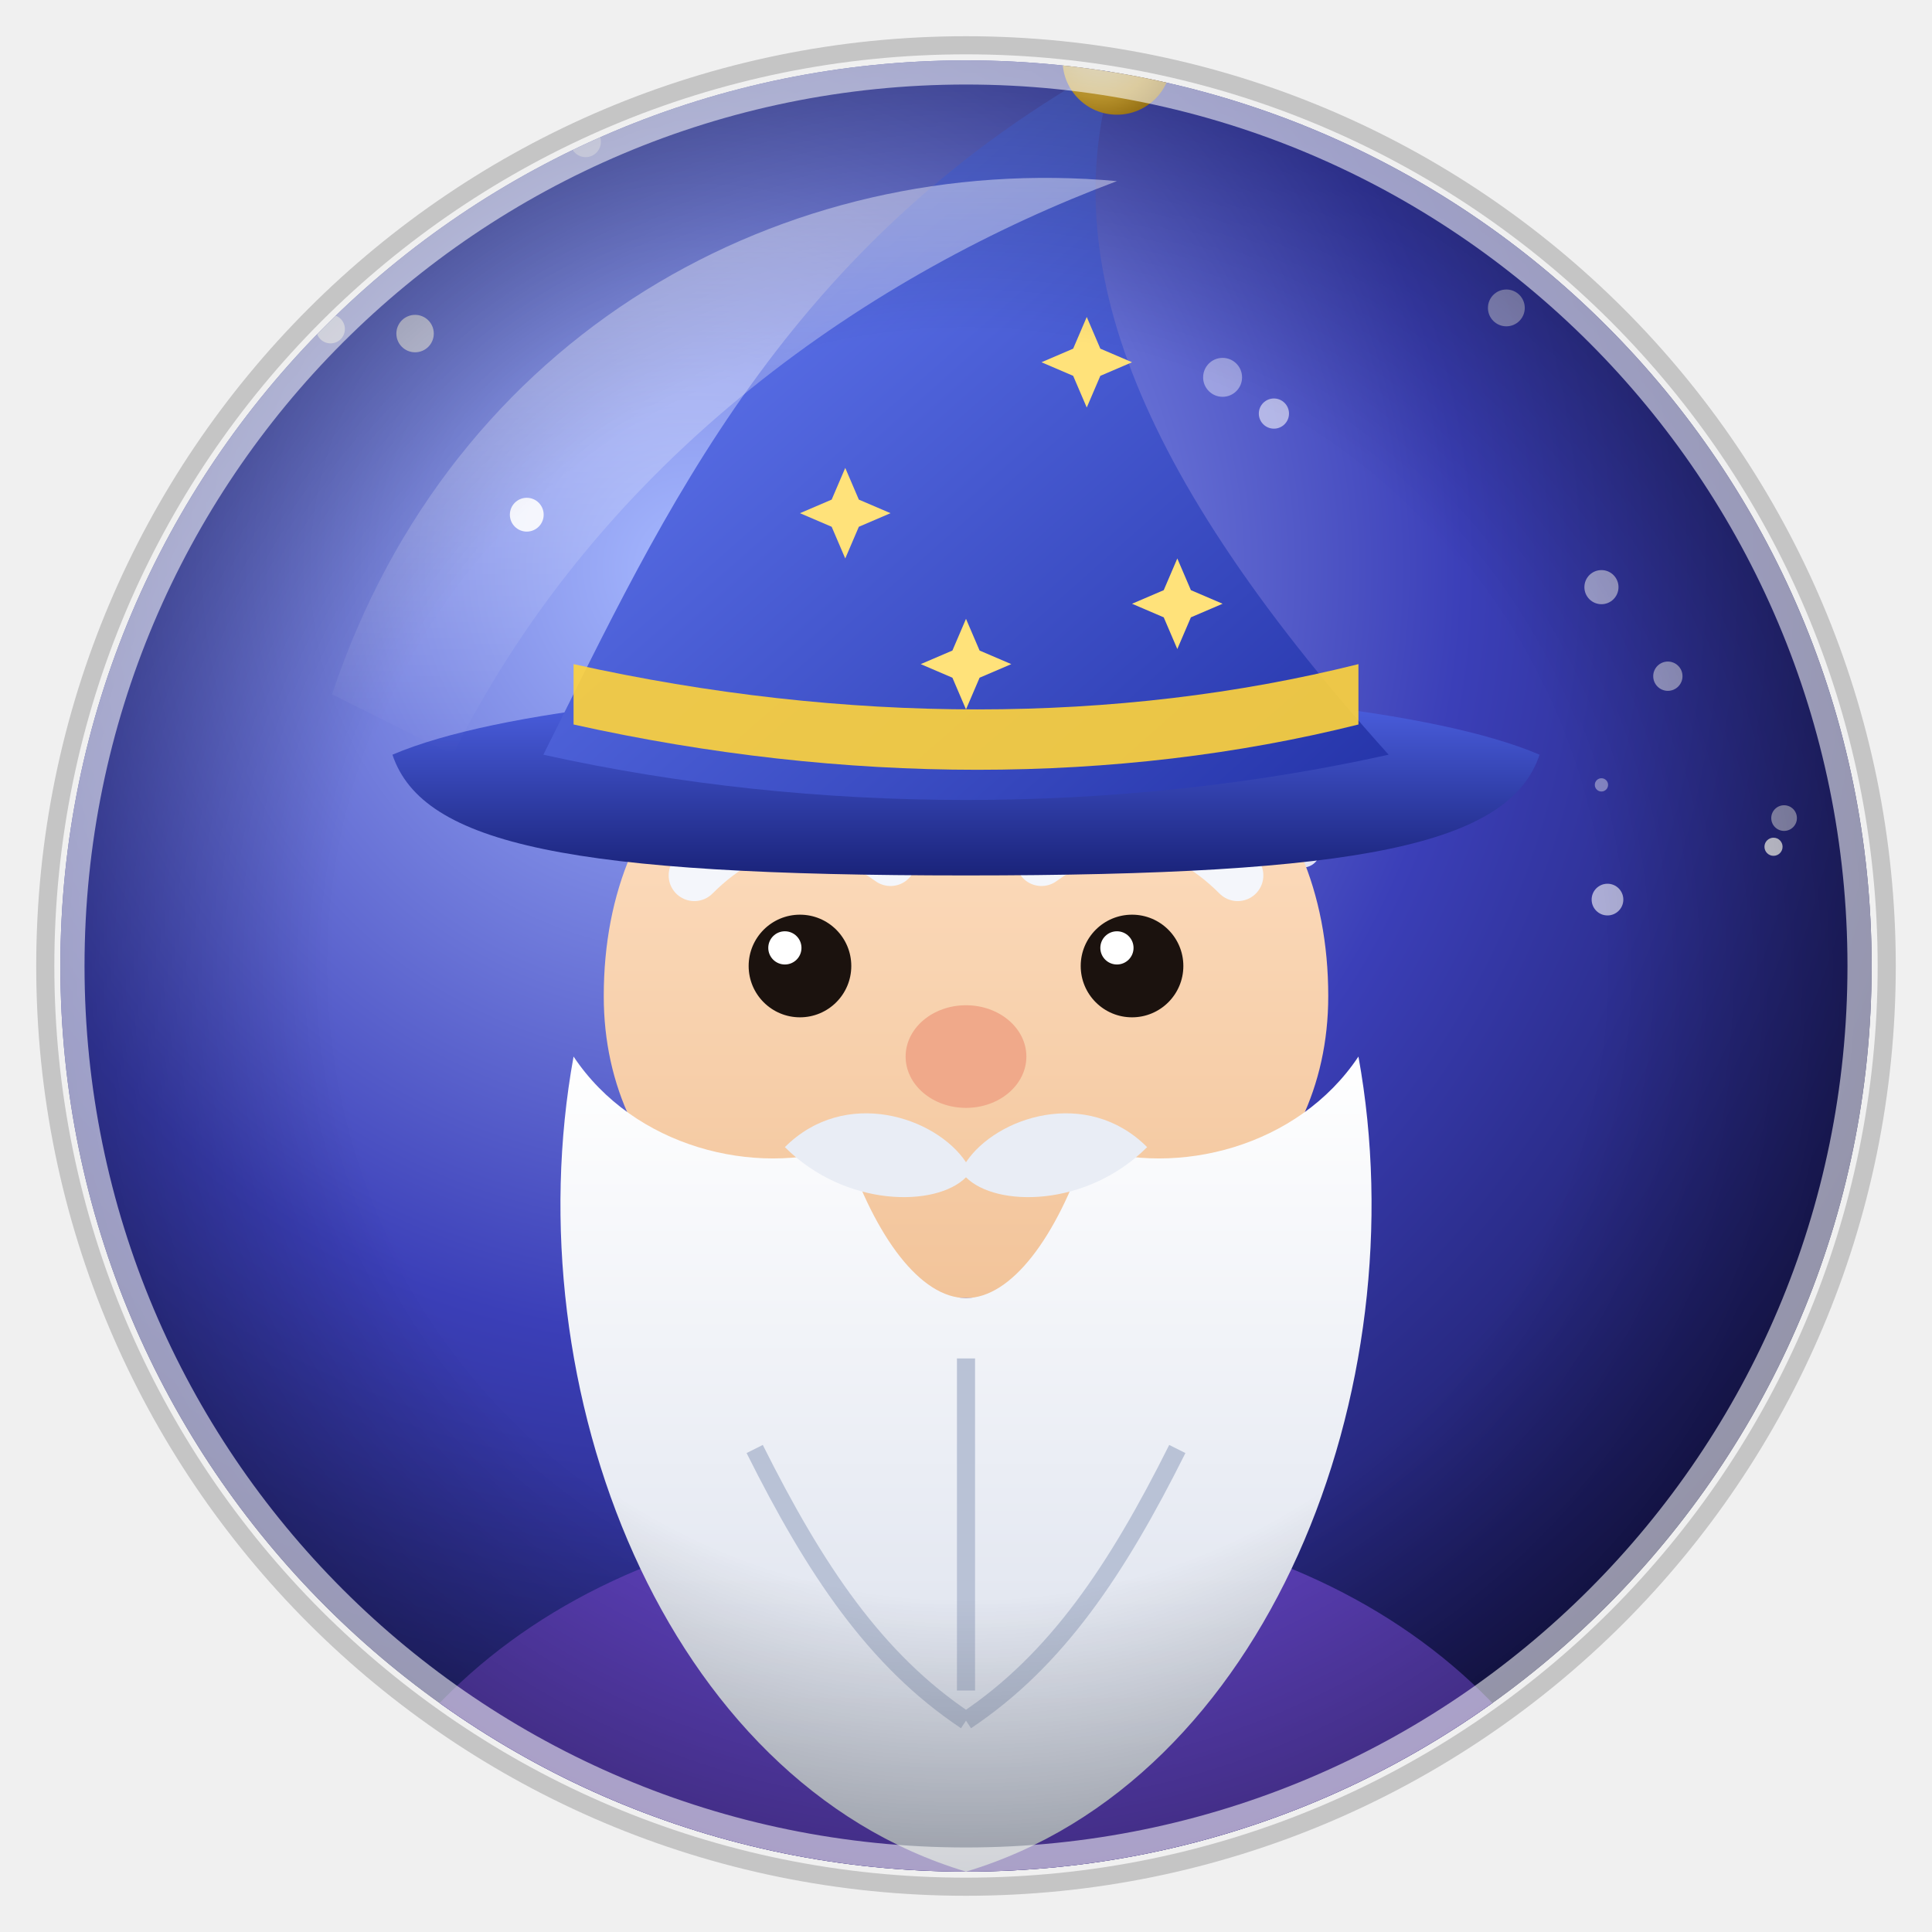
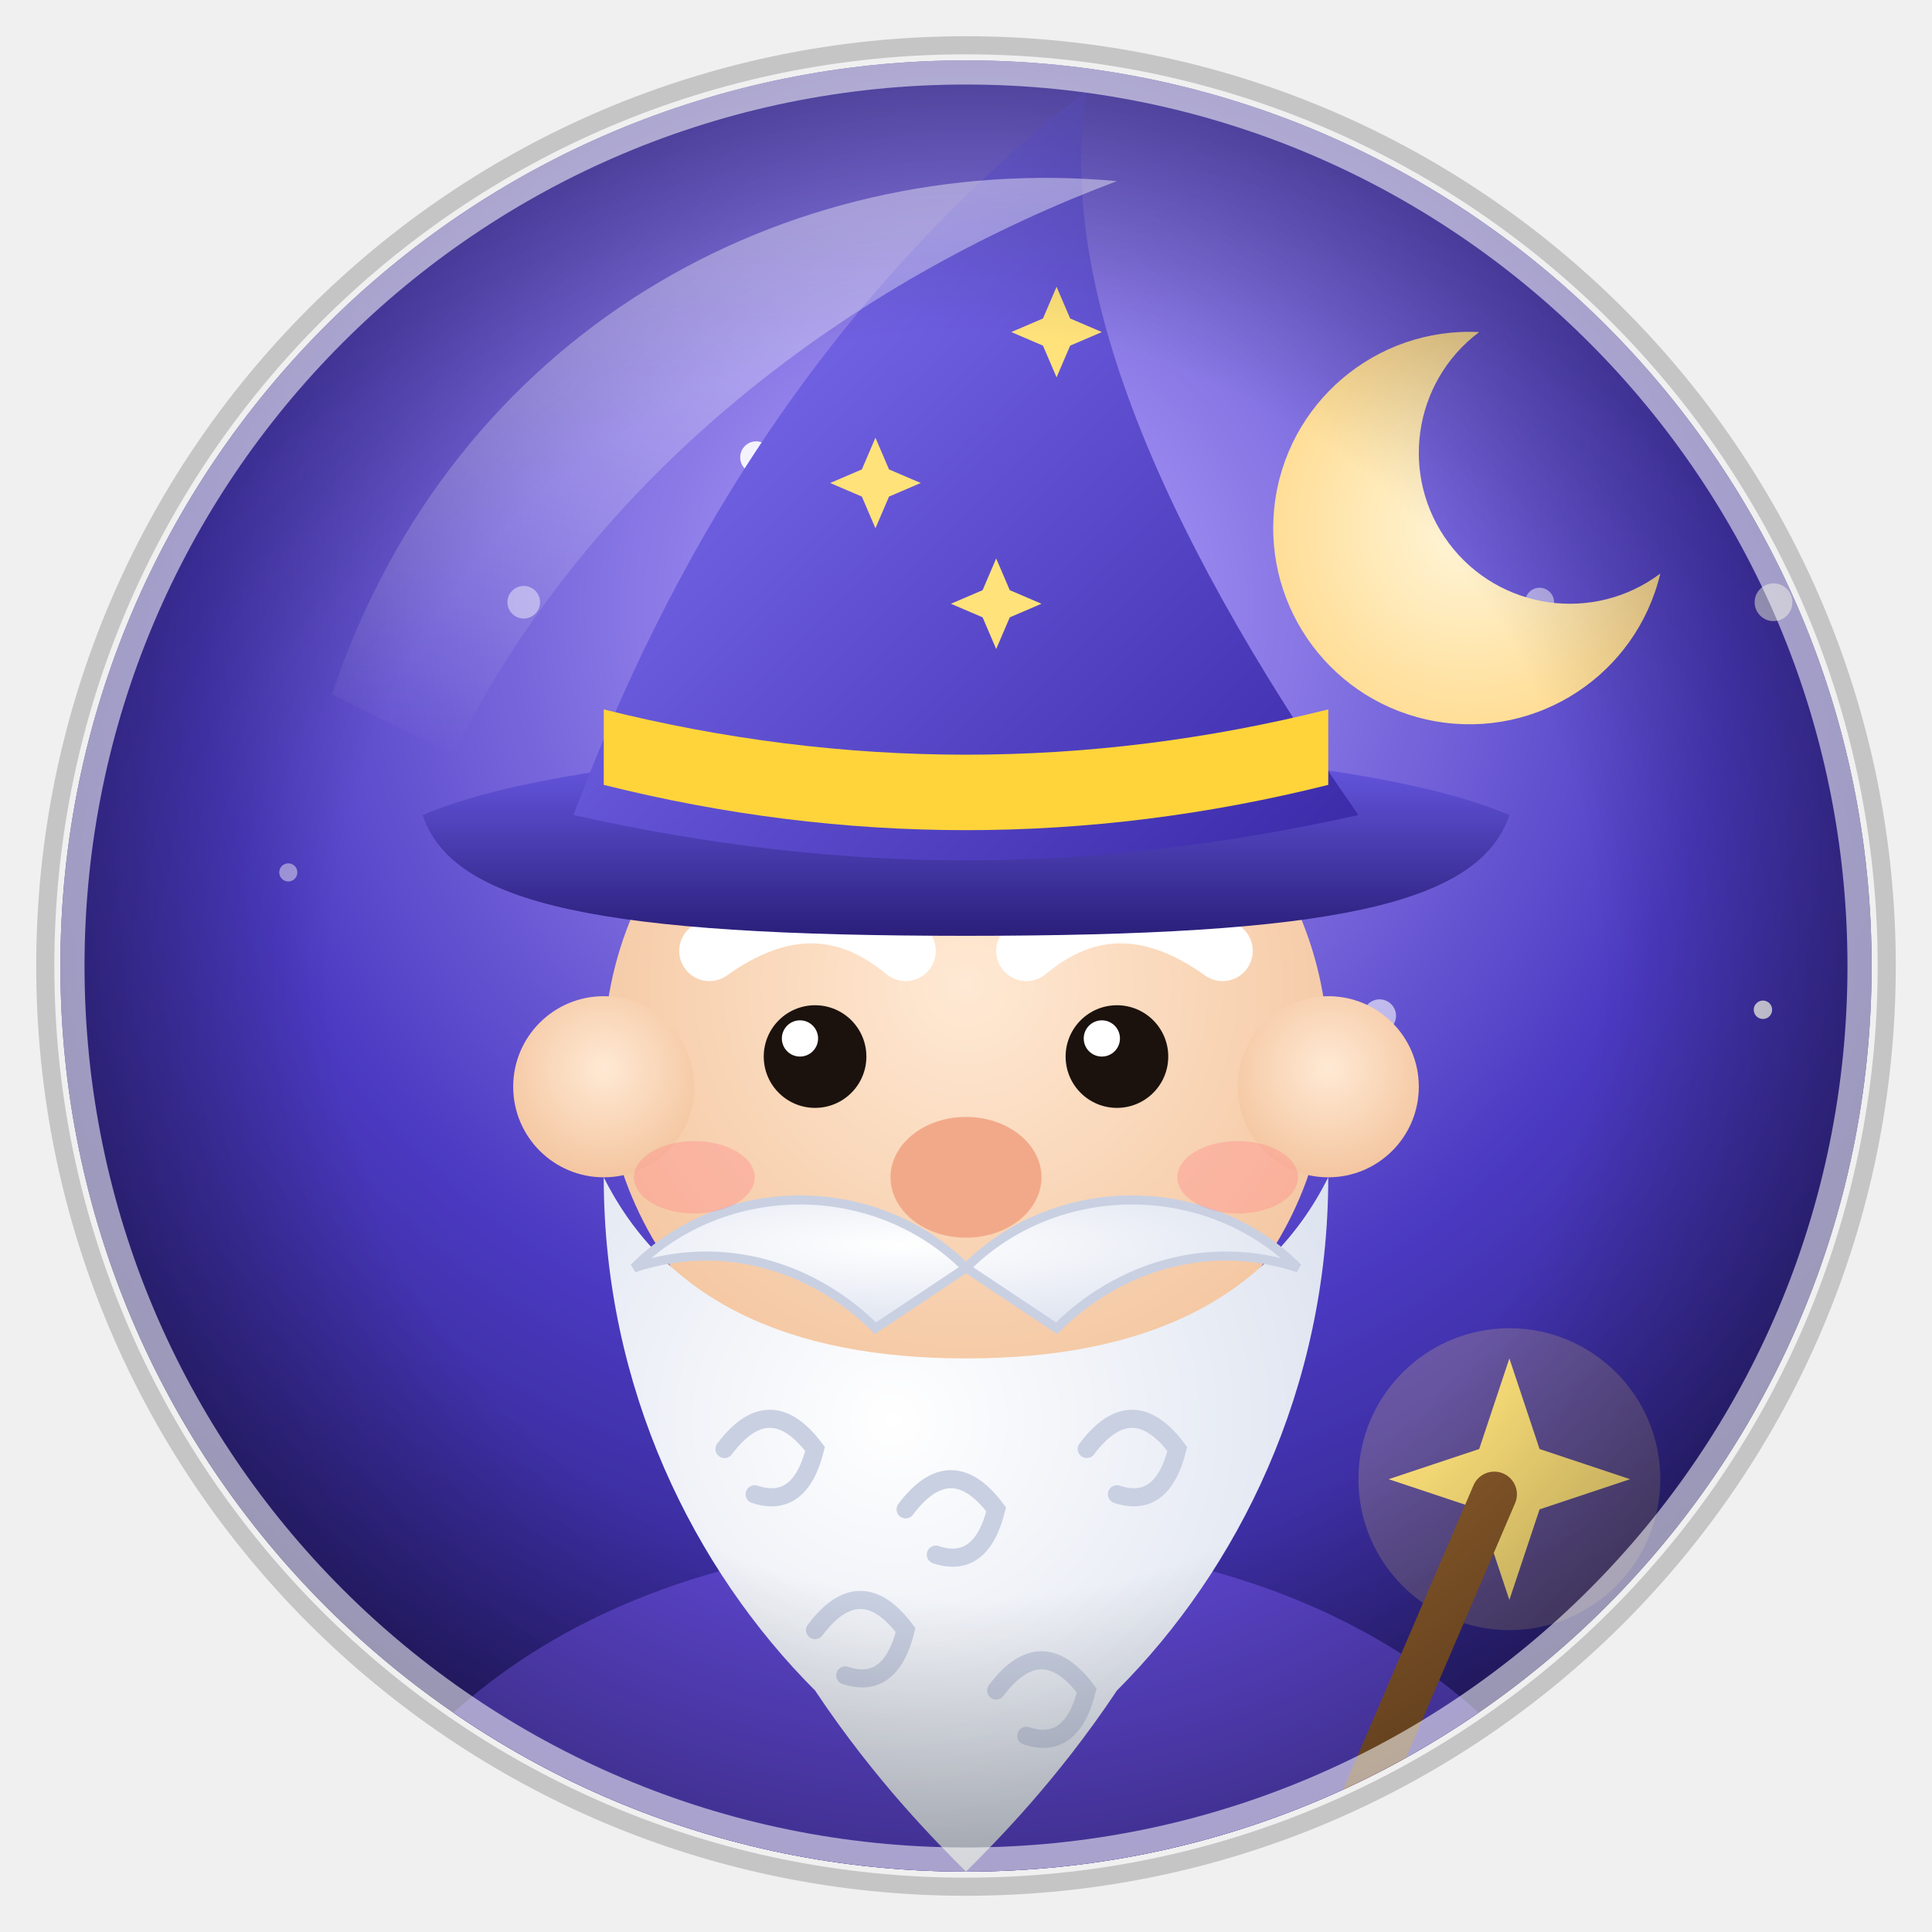
<svg xmlns="http://www.w3.org/2000/svg" viewBox="0 0 128 128" fill="none">
  <defs>
-     <radialGradient id="wzbg" cx=".35" cy=".28" r=".85">
-       <stop offset="0" stop-color="#A6B8FF" />
-       <stop offset=".5" stop-color="#3B3FB8" />
-       <stop offset="1" stop-color="#100E3E" />
+     <radialGradient id="wdbg" cx=".5" cy=".3" r=".85">
+       <stop offset="0" stop-color="#B7A6FF" />
+       <stop offset=".5" stop-color="#4B3AC2" />
+       <stop offset="1" stop-color="#140E48" />
    </radialGradient>
-     <linearGradient id="wzhat" x1="0" y1="0" x2="1" y2="1">
-       <stop offset="0" stop-color="#6E86FF" />
-       <stop offset="1" stop-color="#2433A8" />
+     <linearGradient id="wdhat" x1="0" y1="0" x2="1" y2="1">
+       <stop offset="0" stop-color="#8A7BFF" />
+       <stop offset="1" stop-color="#3A2AA8" />
    </linearGradient>
-     <linearGradient id="wzbrim" x1="0" y1="0" x2="0" y2="1">
-       <stop offset="0" stop-color="#4F64E8" />
-       <stop offset="1" stop-color="#1A237A" />
+     <linearGradient id="wdbrim" x1="0" y1="0" x2="0" y2="1">
+       <stop offset="0" stop-color="#6A5BE8" />
+       <stop offset="1" stop-color="#2A1F7A" />
    </linearGradient>
-     <linearGradient id="wzskin" x1="0" y1="0" x2="0" y2="1">
-       <stop offset="0" stop-color="#FFE2C6" />
-       <stop offset="1" stop-color="#F2C49A" />
-     </linearGradient>
-     <linearGradient id="wzbeard" x1="0" y1="0" x2="0" y2="1">
+     <radialGradient id="wdskin" cx=".5" cy=".4" r=".6">
+       <stop offset="0" stop-color="#FFE9D4" />
+       <stop offset="1" stop-color="#F4C6A0" />
+     </radialGradient>
+     <radialGradient id="wdbeard" cx=".4" cy=".35" r=".7">
      <stop offset="0" stop-color="#FFFFFF" />
-       <stop offset="1" stop-color="#D6DCEA" />
-     </linearGradient>
-     <radialGradient id="wzgold" cx=".35" cy=".3" r=".9">
-       <stop offset="0" stop-color="#FFF4C8" />
-       <stop offset="0.6" stop-color="#F4C23A" />
-       <stop offset="1" stop-color="#A87705" />
+       <stop offset="1" stop-color="#DCE2EF" />
    </radialGradient>
-     <clipPath id="wzclip">
+     <radialGradient id="wdmoon" cx=".5" cy=".5" r=".6">
+       <stop offset="0" stop-color="#FFF6DA" />
+       <stop offset="1" stop-color="#FFD98A" />
+     </radialGradient>
+     <clipPath id="wdclip">
      <circle cx="64" cy="64" r="60" />
    </clipPath>
-     <linearGradient id="wzgloss" x1="0" y1="0" x2="0" y2="1">
+     <linearGradient id="wdgloss" x1="0" y1="0" x2="0" y2="1">
      <stop offset="0" stop-color="#fff" stop-opacity=".42" />
      <stop offset="1" stop-color="#fff" stop-opacity="0" />
    </linearGradient>
-     <radialGradient id="wzvig" cx=".5" cy=".5" r=".5">
+     <radialGradient id="wdvig" cx=".5" cy=".5" r=".5">
      <stop offset=".7" stop-color="#000" stop-opacity="0" />
      <stop offset="1" stop-color="#000" stop-opacity=".28" />
    </radialGradient>
  </defs>
-   <circle cx="64" cy="64" r="60" fill="url(#wzbg)" />
-   <g clip-path="url(#wzclip)">
-     <circle cx="84.4" cy="27.4" r="1.00" fill="#fff" opacity="0.56" />
-     <circle cx="82.2" cy="50.3" r="0.68" fill="#fff" opacity="0.30" />
-     <circle cx="110.5" cy="44.8" r="0.97" fill="#fff" opacity="0.52" />
-     <circle cx="99.8" cy="20.4" r="1.22" fill="#fff" opacity="0.47" />
-     <circle cx="106.1" cy="38.9" r="1.13" fill="#fff" opacity="0.55" />
-     <circle cx="81.0" cy="25.0" r="1.29" fill="#fff" opacity="0.41" />
-     <circle cx="106.1" cy="52.0" r="0.44" fill="#fff" opacity="0.40" />
-     <circle cx="27.5" cy="22.1" r="1.24" fill="#fff" opacity="0.70" />
-     <circle cx="117.5" cy="56.1" r="0.60" fill="#fff" opacity="0.83" />
-     <circle cx="56.5" cy="35.6" r="0.87" fill="#fff" opacity="0.50" />
-     <circle cx="85.2" cy="51.7" r="0.87" fill="#fff" opacity="0.43" />
-     <circle cx="34.9" cy="34.1" r="1.12" fill="#fff" opacity="0.89" />
-     <circle cx="38.8" cy="9.4" r="1.01" fill="#fff" opacity="0.45" />
-     <circle cx="21.9" cy="21.8" r="0.95" fill="#fff" opacity="0.68" />
-     <circle cx="106.5" cy="59.6" r="1.05" fill="#fff" opacity="0.60" />
-     <circle cx="118.2" cy="54.2" r="0.85" fill="#fff" opacity="0.52" />
-     <circle cx="86.3" cy="56.3" r="1.18" fill="#fff" opacity="0.84" />
-     <circle cx="45.5" cy="59.6" r="0.68" fill="#fff" opacity="0.69" />
-     <path d="M64 100 C88 100 104 112 108 130 H20 C24 112 40 100 64 100 Z" fill="#5B3FB8" />
-     <path d="M40 66 C40 52 50 44 64 44 C78 44 88 52 88 66 C88 78 78 86 64 86 C50 86 40 78 40 66 Z" fill="url(#wzskin)" />
-     <path d="M38 70 C42 76 50 78 56 76 C58 82 61 86 64 86 C67 86 70 82 72 76 C78 78 86 76 90 70 C94 92 84 118 64 124 C44 118 34 92 38 70 Z" fill="url(#wzbeard)" />
-     <path d="M50 96 C54 104 58 110 64 114 M78 96 C74 104 70 110 64 114 M64 90 V112" fill="none" stroke="#B9C2D6" stroke-width="1.2" />
-     <path d="M52 76 C56 72 62 74 64 77 C66 74 72 72 76 76 C72 80 66 80 64 78 C62 80 56 80 52 76 Z" fill="#E9EDF5" />
-     <path d="M46 58 Q52 52 59 57 M82 58 Q76 52 69 57" fill="none" stroke="#F4F6FB" stroke-width="3.4" stroke-linecap="round" />
-     <circle cx="53" cy="64" r="3.4" fill="#1B120E" />
-     <circle cx="75" cy="64" r="3.4" fill="#1B120E" />
-     <circle cx="52" cy="62.8" r="1.1" fill="#fff" />
-     <circle cx="74" cy="62.8" r="1.1" fill="#fff" />
-     <ellipse cx="64" cy="70" rx="4" ry="3.4" fill="#F0A98A" />
-     <path d="M26 50 C40 44 88 44 102 50 C100 56 90 58 64 58 C38 58 28 56 26 50 Z" fill="url(#wzbrim)" />
-     <path d="M36 50 C44 34 52 16 74 4 C70 16 74 30 92 50 C74 54 54 54 36 50 Z" fill="url(#wzhat)" />
-     <path d="M38 48 C56 52 74 52 90 48 L90 44 C74 48 56 48 38 44 Z" fill="#FFD43B" opacity=".9" />
-     <path d="M56 31 L56.9 33.1 L59 34 L56.9 34.9 L56 37 L55.1 34.9 L53 34 L55.1 33.1 Z" fill="#FFE27A" />
-     <path d="M72 21 L72.9 23.1 L75 24 L72.9 24.9 L72 27 L71.1 24.9 L69 24 L71.1 23.1 Z" fill="#FFE27A" />
-     <path d="M64 41 L64.9 43.1 L67 44 L64.9 44.9 L64 47 L63.1 44.9 L61 44 L63.1 43.1 Z" fill="#FFE27A" />
-     <path d="M78 37 L78.9 39.1 L81 40 L78.9 40.9 L78 43 L77.1 40.9 L75 40 L77.1 39.1 Z" fill="#FFE27A" />
-     <circle cx="74" cy="4" r="3.6" fill="url(#wzgold)" />
-     <circle cx="64" cy="64" r="60" fill="url(#wzvig)" />
+   <circle cx="64" cy="64" r="60" fill="url(#wdbg)" />
+   <g clip-path="url(#wdclip)">
+     <circle cx="117.5" cy="39.9" r="1.25" fill="#fff" opacity="0.65" />
+     <circle cx="34.7" cy="39.9" r="1.08" fill="#fff" opacity="0.44" />
+     <circle cx="67.4" cy="47.3" r="0.97" fill="#fff" opacity="0.69" />
+     <circle cx="116.8" cy="66.9" r="0.61" fill="#fff" opacity="0.85" />
+     <circle cx="64.7" cy="35.6" r="0.47" fill="#fff" opacity="0.31" />
+     <circle cx="55.2" cy="44.2" r="0.44" fill="#fff" opacity="0.80" />
+     <circle cx="60.7" cy="36.1" r="1.10" fill="#fff" opacity="0.66" />
+     <circle cx="91.4" cy="67.3" r="1.09" fill="#fff" opacity="0.59" />
+     <circle cx="40.9" cy="56.3" r="0.61" fill="#fff" opacity="0.68" />
+     <circle cx="102.0" cy="39.9" r="0.96" fill="#fff" opacity="0.51" />
+     <circle cx="67.9" cy="34.5" r="0.52" fill="#fff" opacity="0.69" />
+     <circle cx="70.1" cy="8.6" r="0.77" fill="#fff" opacity="0.35" />
+     <circle cx="50.1" cy="30.3" r="1.06" fill="#fff" opacity="0.90" />
+     <circle cx="56.2" cy="58.3" r="1.23" fill="#fff" opacity="0.40" />
+     <circle cx="9.5" cy="36.5" r="0.92" fill="#fff" opacity="0.41" />
+     <circle cx="19.1" cy="57.8" r="0.60" fill="#fff" opacity="0.48" />
+     <path d="M98 22 A13 13 0 1 0 110 38 A10 10 0 1 1 98 22 Z" fill="url(#wdmoon)" />
+     <path d="M64 102 C88 102 104 114 108 130 H20 C24 114 40 102 64 102 Z" fill="#5A43C8" />
+     <circle cx="64" cy="70" r="24" fill="url(#wdskin)" />
+     <circle cx="40" cy="72" r="6" fill="url(#wdskin)" />
+     <circle cx="88" cy="72" r="6" fill="url(#wdskin)" />
+     <path d="M40 78 C40 92 46 104 54 112 C58 118 62 122 64 124 C66 122 70 118 74 112 C82 104 88 92 88 78 C84 86 76 90 64 90 C52 90 44 86 40 78 Z" fill="url(#wdbeard)" />
+     <path d="M48 96 q3 -4 6 0 q-1 4 -4 3" fill="none" stroke="#C9D0E2" stroke-width="1.2" stroke-linecap="round" />
+     <path d="M60 100 q3 -4 6 0 q-1 4 -4 3" fill="none" stroke="#C9D0E2" stroke-width="1.2" stroke-linecap="round" />
+     <path d="M72 96 q3 -4 6 0 q-1 4 -4 3" fill="none" stroke="#C9D0E2" stroke-width="1.2" stroke-linecap="round" />
+     <path d="M54 108 q3 -4 6 0 q-1 4 -4 3" fill="none" stroke="#C9D0E2" stroke-width="1.2" stroke-linecap="round" />
+     <path d="M66 112 q3 -4 6 0 q-1 4 -4 3" fill="none" stroke="#C9D0E2" stroke-width="1.2" stroke-linecap="round" />
+     <path d="M64 84 C58 78 48 78 42 84 C48 82 54 84 58 88 Z M64 84 C70 78 80 78 86 84 C80 82 74 84 70 88 Z" fill="url(#wdbeard)" stroke="#C9D0E2" stroke-width=".6" />
+     <ellipse cx="64" cy="78" rx="5" ry="4" fill="#F2A98A" />
+     <circle cx="54" cy="70" r="3.4" fill="#1B120E" />
+     <circle cx="74" cy="70" r="3.4" fill="#1B120E" />
+     <circle cx="53" cy="68.8" r="1.2" fill="#fff" />
+     <circle cx="73" cy="68.8" r="1.2" fill="#fff" />
+     <path d="M47 63 Q54 58 60 63 M81 63 Q74 58 68 63" fill="none" stroke="#FFFFFF" stroke-width="4" stroke-linecap="round" />
+     <ellipse cx="46" cy="78" rx="4" ry="2.4" fill="#FF8C8C" opacity=".4" />
+     <ellipse cx="82" cy="78" rx="4" ry="2.4" fill="#FF8C8C" opacity=".4" />
+     <path d="M28 54 C42 48 86 48 100 54 C98 60 88 62 64 62 C40 62 30 60 28 54 Z" fill="url(#wdbrim)" />
+     <path d="M38 54 C44 38 54 20 72 6 C70 18 76 34 90 54 C72 58 56 58 38 54 Z" fill="url(#wdhat)" />
+     <path d="M40 52 C56 56 72 56 88 52 L88 47 C72 51 56 51 40 47 Z" fill="#FFD43B" />
+     <path d="M58 29 L58.9 31.1 L61 32 L58.9 32.9 L58 35 L57.1 32.9 L55 32 L57.1 31.1 Z" fill="#FFE27A" />
+     <path d="M70 19 L70.9 21.1 L73 22 L70.9 22.9 L70 25 L69.1 22.9 L67 22 L69.1 21.1 Z" fill="#FFE27A" />
+     <path d="M66 37 L66.9 39.1 L69 40 L66.9 40.9 L66 43 L65.1 40.9 L63 40 L65.1 39.1 Z" fill="#FFE27A" />
+     <g transform="translate(100 98)">
+       <path d="M0 -8 L2 -2 L8 0 L2 2 L0 8 L-2 2 L-8 0 L-2 -2 Z" fill="#FFE27A" />
+       <circle r="10" fill="#FFE27A" opacity=".2" />
+     </g>
+     <path d="M90 120 L99 99" stroke="#8A5A2A" stroke-width="3" stroke-linecap="round" />
+     <circle cx="64" cy="64" r="60" fill="url(#wdvig)" />
  </g>
-   <path d="M22 46 C30 22 52 10 74 12 C58 18 40 30 30 50 Z" fill="url(#wzgloss)" />
+   <path d="M22 46 C30 22 52 10 74 12 C58 18 40 30 30 50 Z" fill="url(#wdgloss)" />
  <circle cx="64" cy="64" r="59.2" fill="none" stroke="#fff" stroke-opacity=".55" stroke-width="1.6" />
  <circle cx="64" cy="64" r="61" fill="none" stroke="#000" stroke-opacity=".18" stroke-width="1.2" />
</svg>
